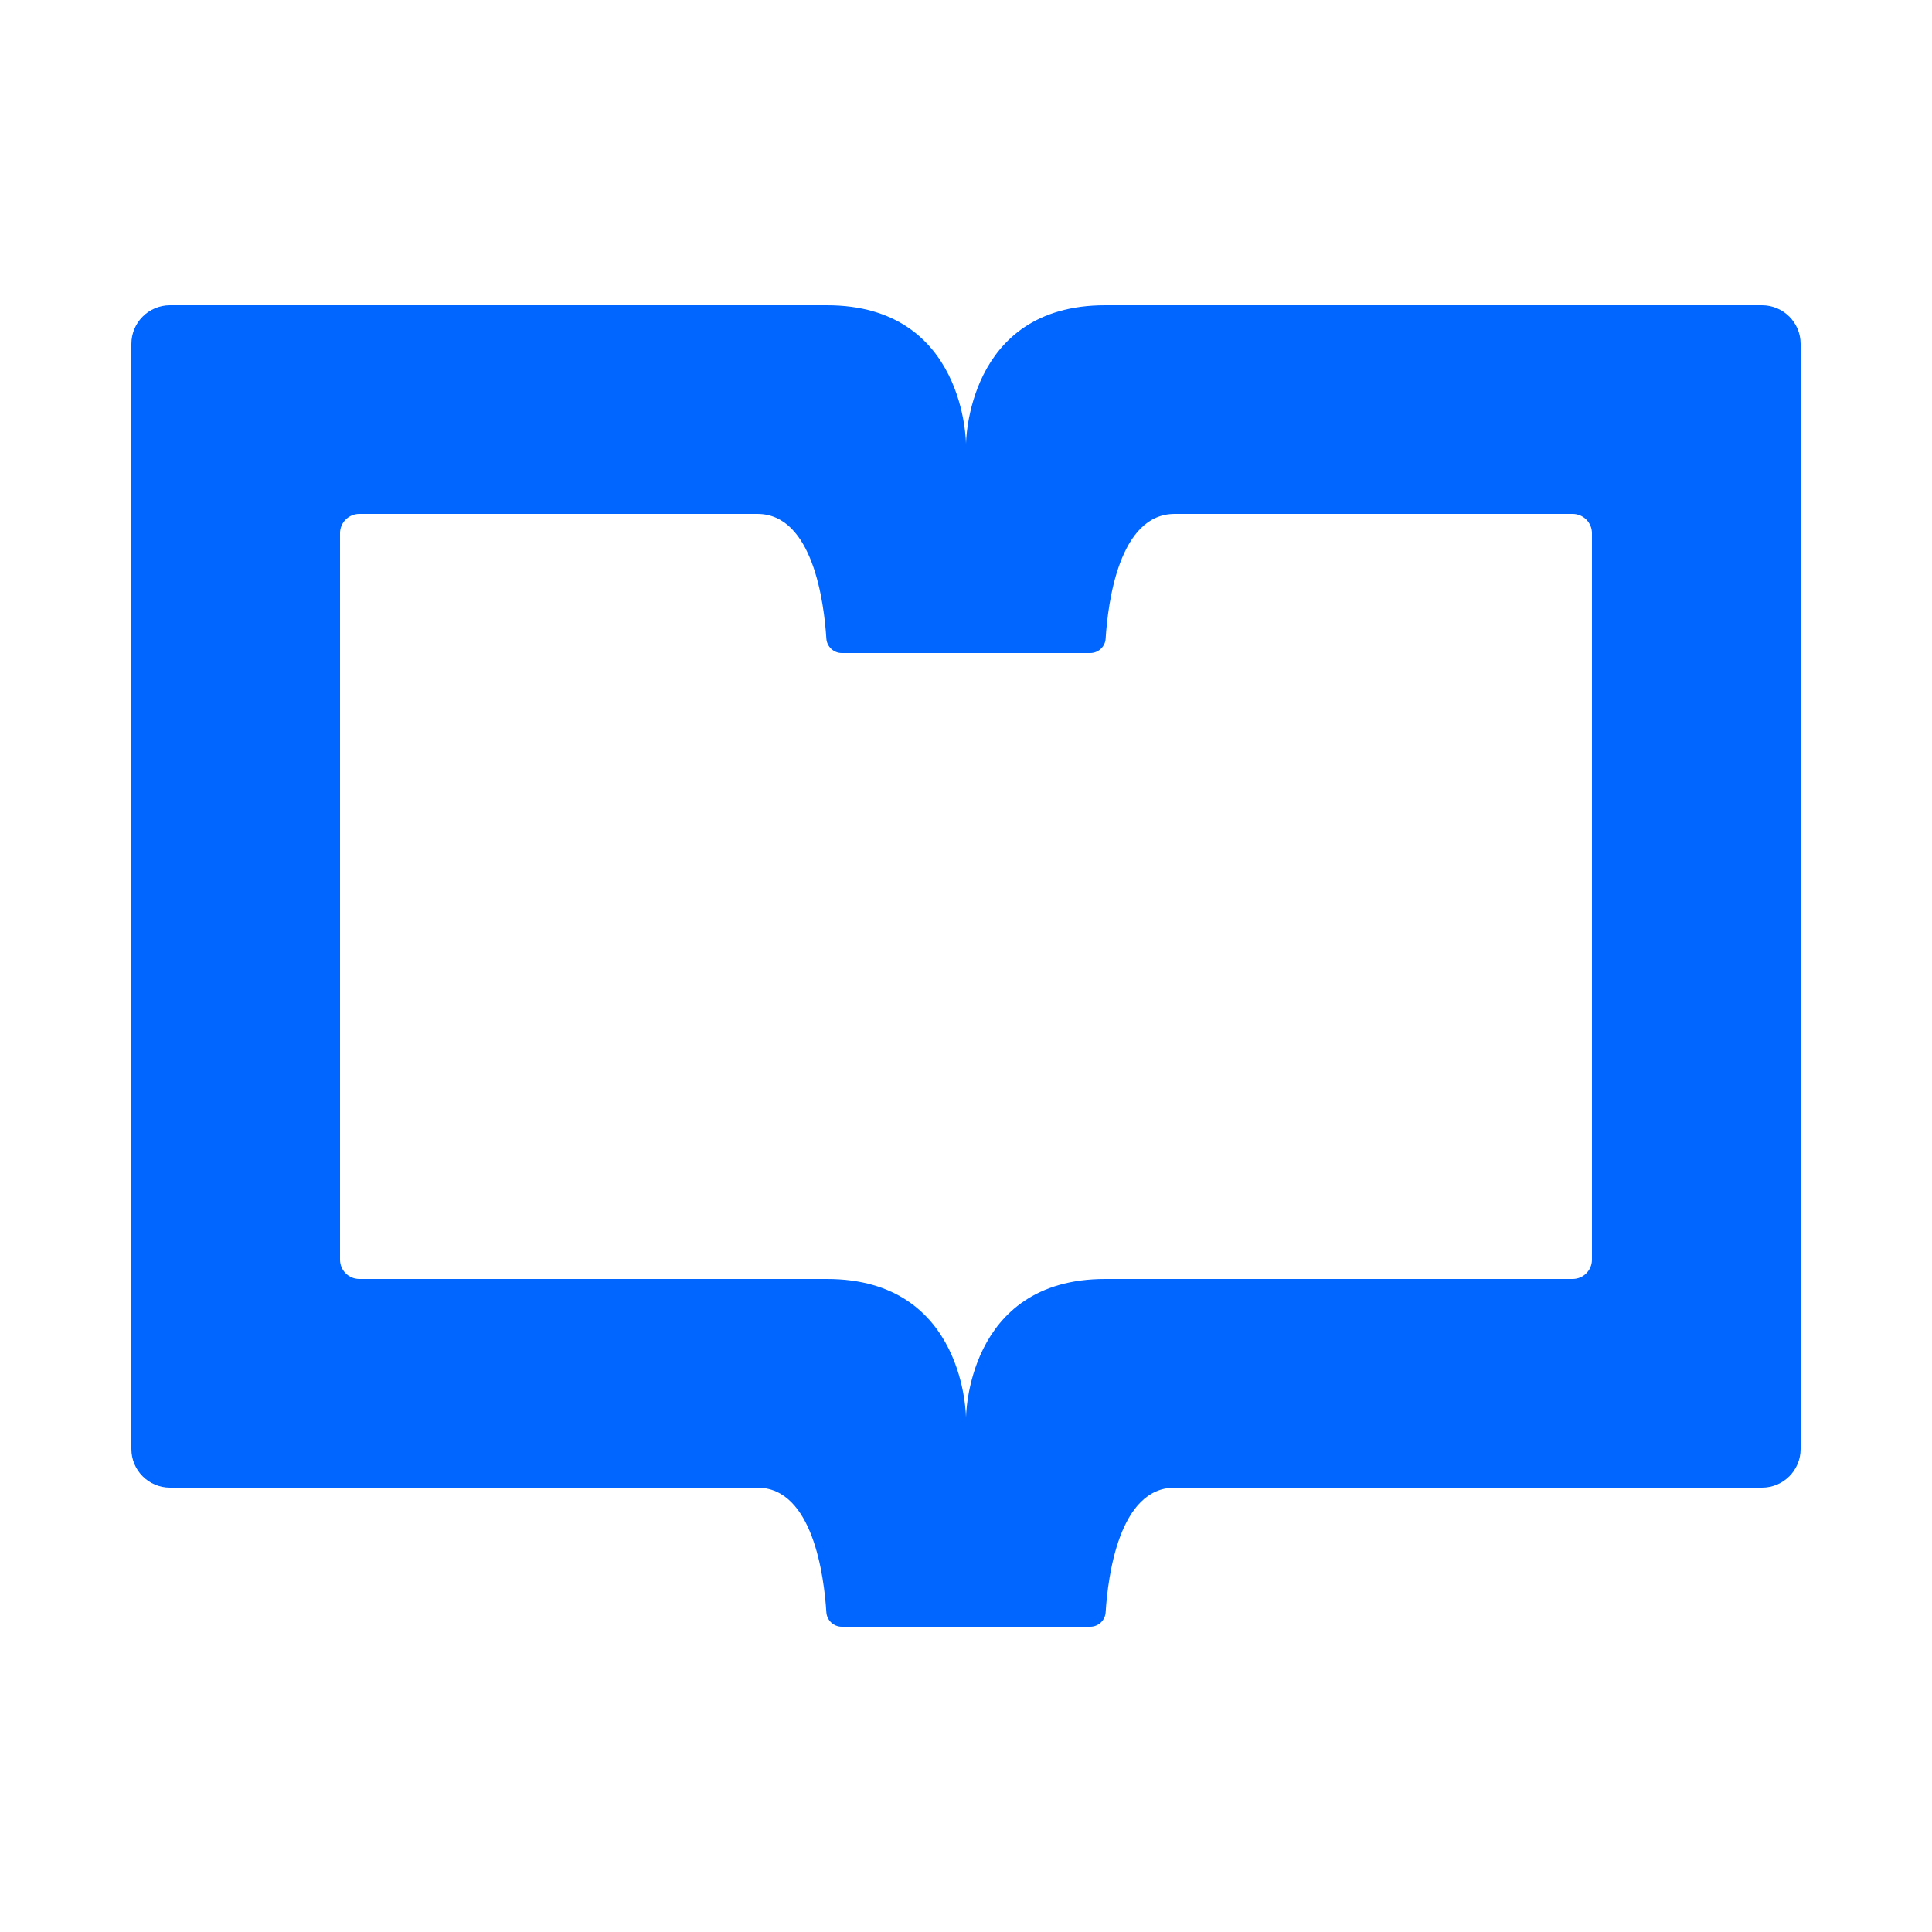
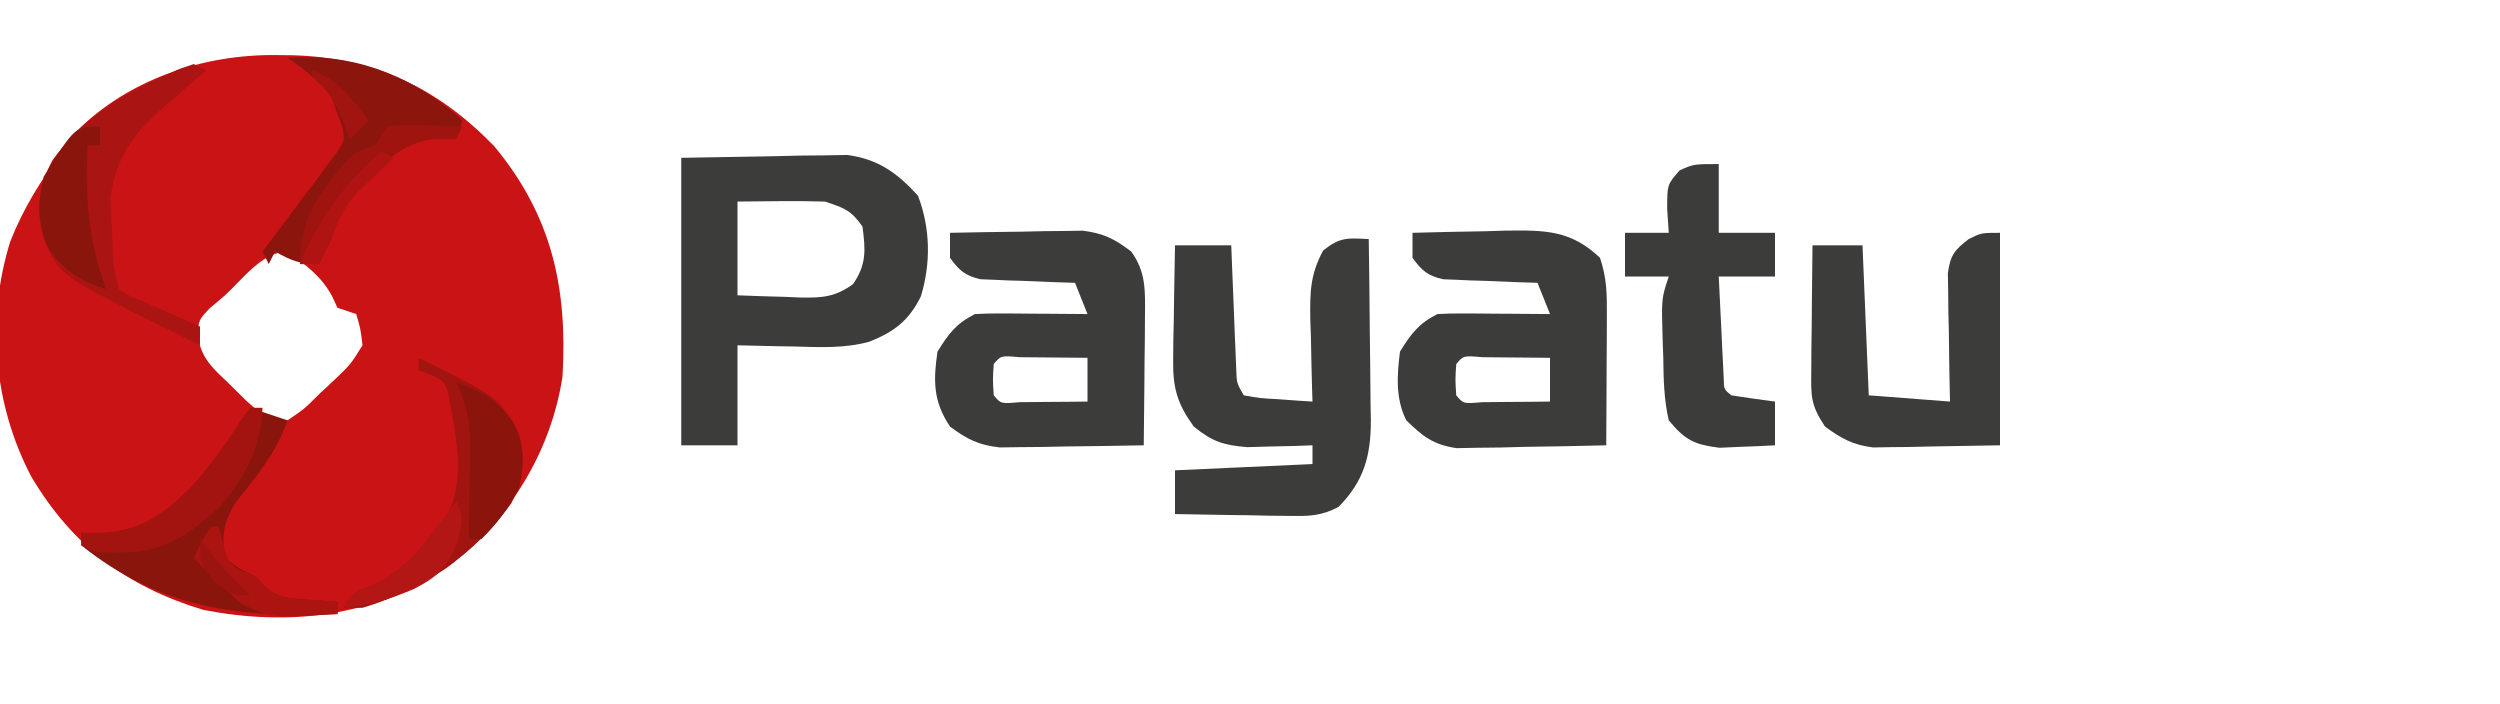
- <svg xmlns="http://www.w3.org/2000/svg" id="Layer_1" viewBox="0 0 250 250">
-   <path d="m143,39.5c-18,0-18,18-18,18,0,0,0-18-18-18H22c-2.76,0-5,2.24-5,5v143c0,2.76,2.24,5,5,5h76c7.2,0,8.64,11.52,8.93,16.13.07,1.05.95,1.87,2,1.87h32.14c1.06,0,1.94-.82,2-1.87.29-4.61,1.73-16.13,8.93-16.13h76c2.76,0,5-2.24,5-5V44.5c0-2.76-2.24-5-5-5h-85Zm63,123.5c0,1.38-1.12,2.5-2.5,2.5h-60.5c-18,0-18,18-18,18,0,0,0-18-18-18h-60.5c-1.38,0-2.5-1.12-2.5-2.5v-94c0-1.38,1.12-2.5,2.5-2.5h51.5c7.2,0,8.64,11.52,8.93,16.13.07,1.05.95,1.87,2,1.87h32.14c1.06,0,1.94-.82,2-1.87.29-4.61,1.73-16.13,8.93-16.13h51.5c1.38,0,2.5,1.12,2.5,2.5v94Z" style="fill:#06f;" />
+ <svg xmlns="http://www.w3.org/2000/svg" version="1.0" viewBox="0 -3 400 100" width="320" height="90" preserveAspectRatio="xMidYMid meet">
+   <g>
+     <path d="M0 0 C1.243 0.014 1.243 0.014 2.512 0.027 C15.488 0.391 25.687 5.212 34.754 14.57 C43.999 25.712 46.511 37.259 45.688 51.438 C43.812 63.676 36.974 74.633 27.125 82.062 C15.276 89.909 2.056 91.431 -11.746 88.777 C-24.064 85.077 -32.749 78.475 -39.312 67.438 C-45.318 55.969 -46.56 42.328 -42.688 29.875 C-40.598 24.537 -37.765 19.99 -34.312 15.438 C-33.591 14.386 -32.869 13.334 -32.125 12.25 C-23.708 3.833 -11.716 -0.154 0 0 Z M-8.312 38.438 C-9.55 39.489 -9.55 39.489 -10.812 40.562 C-12.487 42.345 -12.487 42.345 -12.703 44.727 C-12.148 48.577 -10.33 50.016 -7.562 52.688 C-6.681 53.559 -5.799 54.43 -4.891 55.328 C-1.945 57.913 -1.945 57.913 1.688 58.438 C4.316 56.678 4.316 56.678 6.812 54.188 C8.116 52.973 8.116 52.973 9.445 51.734 C11.811 49.453 11.811 49.453 13.688 46.438 C13.375 43.791 13.375 43.791 12.688 41.438 C11.697 41.108 10.707 40.778 9.688 40.438 C9.419 39.86 9.151 39.282 8.875 38.688 C7.111 35.345 4.707 33.702 1.688 31.438 C-2.315 31.438 -5.475 35.847 -8.312 38.438 Z " fill="#CA1315" transform="translate(44.3125,-0.4375)" />
+     <path d="M0 0 C4.826 -0.083 9.652 -0.165 14.625 -0.25 C16.137 -0.286 17.648 -0.323 19.206 -0.36 C20.409 -0.37 21.612 -0.38 22.852 -0.391 C24.69 -0.422 24.69 -0.422 26.565 -0.454 C31.495 0.198 34.57 2.427 37.875 6.062 C39.861 11.247 39.96 16.834 38.344 22.164 C36.418 26.065 34.061 27.839 30.097 29.424 C26.128 30.514 22.147 30.309 18.062 30.188 C16.751 30.167 16.751 30.167 15.412 30.146 C13.274 30.111 11.137 30.058 9 30 C9 35.28 9 40.56 9 46 C6.03 46 3.06 46 0 46 C0 30.82 0 15.64 0 0 Z M9 7 C9 11.95 9 16.9 9 22 C11.584 22.108 14.164 22.187 16.75 22.25 C17.844 22.3 17.844 22.3 18.961 22.352 C22.508 22.416 24.572 22.309 27.488 20.207 C29.671 17.02 29.48 14.769 29 11 C27.169 8.384 26.09 8.03 23 7 C18.33 6.864 13.673 6.957 9 7 Z " fill="#3C3C3B" transform="translate(109,16)" />
+     <path d="M0 0 C0.074 4.875 0.129 9.749 0.165 14.624 C0.18 16.281 0.2 17.937 0.226 19.594 C0.263 21.982 0.28 24.369 0.293 26.758 C0.308 27.492 0.324 28.227 0.34 28.984 C0.342 34.703 -0.772 38.745 -4.835 42.857 C-7.598 44.316 -9.524 44.343 -12.641 44.293 C-14.246 44.278 -14.246 44.278 -15.883 44.264 C-16.994 44.239 -18.105 44.213 -19.25 44.188 C-20.94 44.167 -20.94 44.167 -22.664 44.146 C-25.443 44.111 -28.221 44.062 -31 44 C-31 41.69 -31 39.38 -31 37 C-23.74 36.67 -16.48 36.34 -9 36 C-9 35.01 -9 34.02 -9 33 C-10.429 33.052 -10.429 33.052 -11.887 33.105 C-13.141 33.133 -14.395 33.16 -15.688 33.188 C-17.55 33.24 -17.55 33.24 -19.449 33.293 C-23.298 32.975 -25.017 32.408 -28 30 C-30.662 26.298 -31.366 23.796 -31.293 19.262 C-31.283 18.195 -31.274 17.128 -31.264 16.029 C-31.239 14.927 -31.213 13.824 -31.188 12.688 C-31.174 11.565 -31.16 10.443 -31.146 9.287 C-31.111 6.524 -31.062 3.762 -31 1 C-28.03 1 -25.06 1 -22 1 C-21.975 1.656 -21.95 2.312 -21.924 2.988 C-21.808 5.95 -21.685 8.913 -21.562 11.875 C-21.523 12.908 -21.484 13.94 -21.443 15.004 C-21.381 16.483 -21.381 16.483 -21.316 17.992 C-21.28 18.903 -21.243 19.815 -21.205 20.753 C-21.134 23.035 -21.134 23.035 -20 25 C-17.414 25.468 -17.414 25.468 -14.438 25.625 C-13.426 25.7 -12.414 25.775 -11.371 25.852 C-10.197 25.925 -10.197 25.925 -9 26 C-9.021 25.39 -9.042 24.78 -9.063 24.152 C-9.147 21.372 -9.199 18.593 -9.25 15.812 C-9.284 14.853 -9.317 13.893 -9.352 12.904 C-9.412 8.528 -9.395 5.736 -7.297 1.824 C-4.553 -0.355 -3.394 -0.164 0 0 Z " fill="#3C3C3B" transform="translate(219,29)" />
+     <path d="M0 0 C3.875 -0.117 7.749 -0.187 11.625 -0.25 C13.267 -0.3 13.267 -0.3 14.941 -0.352 C21.227 -0.428 25.327 -0.433 30 4 C31.099 7.297 31.114 9.73 31.098 13.199 C31.094 14.408 31.091 15.616 31.088 16.861 C31.075 18.755 31.075 18.755 31.062 20.688 C31.058 21.962 31.053 23.236 31.049 24.549 C31.037 27.699 31.021 30.85 31 34 C26.604 34.116 22.209 34.187 17.812 34.25 C16.567 34.284 15.321 34.317 14.037 34.352 C12.835 34.364 11.633 34.377 10.395 34.391 C9.29 34.412 8.185 34.433 7.046 34.454 C3.307 33.897 1.683 32.606 -1 30 C-2.729 26.543 -2.49 22.78 -2 19 C-0.206 16.13 0.983 14.509 4 13 C5.375 12.917 6.755 12.893 8.133 12.902 C8.938 12.906 9.744 12.909 10.574 12.912 C11.416 12.92 12.258 12.929 13.125 12.938 C13.974 12.942 14.824 12.947 15.699 12.951 C17.8 12.963 19.9 12.981 22 13 C21.34 11.35 20.68 9.7 20 8 C18.211 7.944 18.211 7.944 16.387 7.887 C14.82 7.821 13.254 7.755 11.688 7.688 C10.509 7.654 10.509 7.654 9.307 7.619 C8.171 7.566 8.171 7.566 7.012 7.512 C6.315 7.486 5.619 7.459 4.901 7.432 C2.414 6.867 1.493 6.053 0 4 C0 2.68 0 1.36 0 0 Z M7 21 C6.833 23.5 6.833 23.5 7 26 C8.137 27.365 8.137 27.365 11.16 27.098 C12.448 27.086 13.736 27.074 15.062 27.062 C16.353 27.053 17.643 27.044 18.973 27.035 C19.972 27.024 20.971 27.012 22 27 C22 24.69 22 22.38 22 20 C19.688 19.973 17.375 19.954 15.062 19.938 C13.131 19.92 13.131 19.92 11.16 19.902 C8.137 19.635 8.137 19.635 7 21 Z " fill="#3C3C3B" transform="translate(226,28)" />
+     <path d="M0 0 C3.896 -0.087 7.791 -0.141 11.688 -0.188 C12.79 -0.213 13.893 -0.238 15.029 -0.264 C16.096 -0.273 17.163 -0.283 18.262 -0.293 C19.241 -0.309 20.22 -0.324 21.229 -0.341 C24.549 0.068 26.35 0.975 29 3 C31.378 6.281 31.233 9.33 31.195 13.297 C31.189 14.502 31.182 15.707 31.176 16.949 C31.159 18.203 31.142 19.458 31.125 20.75 C31.116 22.02 31.107 23.289 31.098 24.598 C31.074 27.732 31.041 30.866 31 34 C26.771 34.087 22.542 34.14 18.312 34.188 C17.114 34.213 15.916 34.238 14.682 34.264 C13.525 34.273 12.368 34.283 11.176 34.293 C10.113 34.309 9.05 34.324 7.954 34.341 C4.548 33.948 2.734 33.038 0 31 C-2.679 26.981 -2.696 23.724 -2 19 C-0.206 16.13 0.983 14.509 4 13 C5.375 12.917 6.755 12.893 8.133 12.902 C8.938 12.906 9.744 12.909 10.574 12.912 C11.416 12.92 12.258 12.929 13.125 12.938 C13.974 12.942 14.824 12.947 15.699 12.951 C17.8 12.963 19.9 12.981 22 13 C21.34 11.35 20.68 9.7 20 8 C18.211 7.944 18.211 7.944 16.387 7.887 C14.82 7.821 13.254 7.755 11.688 7.688 C10.509 7.654 10.509 7.654 9.307 7.619 C8.171 7.566 8.171 7.566 7.012 7.512 C6.315 7.486 5.619 7.459 4.901 7.432 C2.414 6.867 1.493 6.053 0 4 C0 2.68 0 1.36 0 0 Z M7 21 C6.833 23.5 6.833 23.5 7 26 C8.137 27.365 8.137 27.365 11.16 27.098 C12.448 27.086 13.736 27.074 15.062 27.062 C16.353 27.053 17.643 27.044 18.973 27.035 C19.972 27.024 20.971 27.012 22 27 C22 24.69 22 22.38 22 20 C19.688 19.973 17.375 19.954 15.062 19.938 C13.131 19.92 13.131 19.92 11.16 19.902 C8.137 19.635 8.137 19.635 7 21 Z " fill="#3C3C3A" transform="translate(152,28)" />
+     <path d="M0 0 C0 11.22 0 22.44 0 34 C-3.692 34.062 -7.384 34.124 -11.188 34.188 C-12.343 34.215 -13.498 34.242 -14.688 34.27 C-16.07 34.282 -16.07 34.282 -17.48 34.293 C-18.418 34.309 -19.355 34.324 -20.321 34.341 C-23.558 33.929 -25.38 32.918 -28 31 C-30.329 27.507 -30.236 26.14 -30.195 22.02 C-30.189 20.856 -30.182 19.693 -30.176 18.494 C-30.159 17.279 -30.142 16.064 -30.125 14.812 C-30.116 13.586 -30.107 12.359 -30.098 11.096 C-30.074 8.064 -30.041 5.032 -30 2 C-27.36 2 -24.72 2 -22 2 C-21.67 9.92 -21.34 17.84 -21 26 C-16.71 26.33 -12.42 26.66 -8 27 C-8.035 25.374 -8.07 23.749 -8.105 22.074 C-8.134 19.945 -8.161 17.816 -8.188 15.688 C-8.213 14.616 -8.238 13.544 -8.264 12.439 C-8.273 11.411 -8.283 10.383 -8.293 9.324 C-8.309 8.376 -8.324 7.428 -8.341 6.452 C-7.939 3.564 -7.281 2.746 -5 1 C-3 0 -3 0 0 0 Z " fill="#3C3C3B" transform="translate(320,28)" />
+     <path d="M0 0 C0 3.63 0 7.26 0 11 C2.97 11 5.94 11 9 11 C9 13.31 9 15.62 9 18 C6.03 18 3.06 18 0 18 C0.14 20.98 0.287 23.958 0.438 26.938 C0.477 27.788 0.516 28.638 0.557 29.514 C0.619 30.727 0.619 30.727 0.684 31.965 C0.72 32.714 0.757 33.463 0.795 34.234 C0.818 36.025 0.818 36.025 2 37 C4.328 37.368 6.662 37.702 9 38 C9 40.31 9 42.62 9 45 C7.105 45.109 5.209 45.186 3.312 45.25 C2.257 45.296 1.201 45.343 0.113 45.391 C-3.946 44.881 -5.381 44.169 -8 41 C-8.774 37.65 -8.836 34.366 -8.875 30.938 C-8.925 29.571 -8.925 29.571 -8.977 28.178 C-9.173 21.519 -9.173 21.519 -8 18 C-10.31 18 -12.62 18 -15 18 C-15 15.69 -15 13.38 -15 11 C-12.69 11 -10.38 11 -8 11 C-8.082 9.742 -8.165 8.484 -8.25 7.188 C-8.25 3.286 -8.25 3.286 -6.25 1 C-4 0 -4 0 0 0 Z " fill="#3C3C3B" transform="translate(275,17)" />
+     <path d="M0 0 C1.98 0.66 3.96 1.32 6 2 C4.209 7.212 1.087 10.921 -2.32 15.184 C-4.268 18.449 -4.524 20.26 -4 24 C-1.714 25.772 -1.714 25.772 1 27 C1.443 27.508 1.887 28.016 2.344 28.539 C4.586 30.517 6.239 30.496 9.188 30.688 C10.089 30.753 10.99 30.819 11.918 30.887 C12.605 30.924 13.292 30.961 14 31 C14 31.66 14 32.32 14 33 C-1.681 33.627 -14.228 32.208 -27 22 C-27 21.34 -27 20.68 -27 20 C-26.394 20.032 -25.788 20.064 -25.164 20.098 C-17.982 19.998 -14.395 17.6 -9.34 12.633 C-5.824 8.677 -2.82 4.473 0 0 Z " fill="#8A150D" transform="translate(40,56)" />
+     <path d="M0 0 C10.056 -0.774 18.914 2.458 26.672 8.828 C27.329 9.408 27.329 9.408 28 10 C27.67 10.99 27.34 11.98 27 13 C25.886 12.959 24.773 12.918 23.625 12.875 C17.105 13.643 12.887 19.116 9 24 C7.77 26.589 7.77 26.589 7 29 C6.348 30.341 5.686 31.677 5 33 C1.894 33 0.647 32.461 -2 31 C-2.33 31.66 -2.66 32.32 -3 33 C-3.33 32.34 -3.66 31.68 -4 31 C-3.601 30.476 -3.202 29.951 -2.791 29.411 C-0.993 27.034 0.785 24.642 2.562 22.25 C3.505 21.012 3.505 21.012 4.467 19.75 C5.057 18.951 5.646 18.152 6.254 17.328 C6.804 16.595 7.354 15.862 7.92 15.106 C9.21 13.08 9.21 13.08 8.734 10.917 C8.492 10.284 8.25 9.652 8 9 C7.67 8.01 7.34 7.02 7 6 C4.788 3.567 2.75 1.833 0 0 Z " fill="#8C150E" transform="translate(46,0)" />
+     <path d="M0 0 C0.66 0.33 1.32 0.66 2 1 C1.169 1.713 0.337 2.426 -0.52 3.16 C-1.618 4.127 -2.715 5.094 -3.812 6.062 C-4.36 6.528 -4.907 6.994 -5.471 7.475 C-9.936 11.452 -12.486 15.287 -13.328 21.371 C-13.244 23.584 -13.151 25.79 -13 28 C-12.969 28.753 -12.938 29.506 -12.906 30.281 C-12.78 32.69 -12.78 32.69 -12 36 C-10.225 37.175 -10.225 37.175 -8 38 C-7.221 38.353 -6.443 38.706 -5.641 39.07 C-4.457 39.592 -4.457 39.592 -3.25 40.125 C-2.451 40.478 -1.652 40.831 -0.828 41.195 C0.077 41.594 0.077 41.594 1 42 C1 42.99 1 43.98 1 45 C-0.333 44.333 -1.667 43.667 -3 43 C-4.142 42.439 -5.284 41.879 -6.461 41.301 C-21.449 33.779 -21.449 33.779 -24 28 C-25.278 23.248 -24.907 19.696 -22.582 15.348 C-17.851 8.86 -12.271 5.217 -5 2 C-4.107 1.598 -3.213 1.196 -2.293 0.781 C-1.536 0.523 -0.78 0.266 0 0 Z " fill="#AA1412" transform="translate(31,1)" />
+     <path d="M0 0 C12.76 6.302 12.76 6.302 16 12 C17.094 16.216 16.808 19.464 14.773 23.332 C8.861 31.556 0.652 37.121 -9 40 C-9.99 40 -10.98 40 -12 40 C-10.742 37.484 -9.859 37.384 -7.312 36.312 C-2.671 34.083 0 31.112 3 27 C3.928 25.793 3.928 25.793 4.875 24.562 C7.45 18.698 5.849 12.207 4.828 6.102 C4.17 3.819 4.17 3.819 1.922 2.711 C1.288 2.476 0.653 2.242 0 2 C0 1.34 0 0.68 0 0 Z " fill="#A21410" transform="translate(67,48)" />
+     <path d="M0 0 C0.66 0 1.32 0 2 0 C1.719 6.597 -0.758 10.985 -5 16 C-9.839 20.374 -13.889 23.147 -20.562 23.125 C-21.74 23.129 -21.74 23.129 -22.941 23.133 C-25 23 -25 23 -27 22 C-27 21.34 -27 20.68 -27 20 C-26.394 20.032 -25.788 20.064 -25.164 20.098 C-17.977 19.998 -14.396 17.593 -9.332 12.633 C-6.334 9.248 -3.792 5.688 -1.375 1.871 C-0.921 1.254 -0.468 0.636 0 0 Z " fill="#A31410" transform="translate(40,56)" />
+     <path d="M0 0 C0 0.99 0 1.98 0 3 C-0.66 3 -1.32 3 -2 3 C-2.349 11.256 -1.944 18.237 1 26 C-2.898 24.886 -5.551 23.152 -8.035 19.898 C-10.022 15.99 -10.044 12.203 -9 8 C-4.019 0 -4.019 0 0 0 Z " fill="#89150D" transform="translate(16,11)" />
+     <path d="M0 0 C3.937 1.125 6.532 2.886 9.039 6.168 C10.922 9.758 10.949 13.108 10 17 C8.357 20.012 6.491 22.632 4 25 C3.34 25 2.68 25 2 25 C2.01 24.42 2.021 23.841 2.032 23.243 C2.073 20.6 2.099 17.956 2.125 15.312 C2.142 14.4 2.159 13.488 2.176 12.549 C2.209 7.932 2.236 4.181 0 0 Z " fill="#8B150D" transform="translate(73,52)" />
+     <path d="M0 0 C2.82 -0.293 2.82 -0.293 6.125 -0.188 C7.769 -0.147 7.769 -0.147 9.445 -0.105 C10.288 -0.071 11.131 -0.036 12 0 C11.67 0.66 11.34 1.32 11 2 C9.866 2 8.731 2 7.562 2 C1.891 2.533 -1.114 6.446 -4.898 10.359 C-6.921 12.901 -7.971 14.948 -9 18 C-9.652 19.341 -10.314 20.677 -11 22 C-11.99 22 -12.98 22 -14 22 C-14 14.912 -11.472 11.399 -7.008 6.004 C-5 4 -5 4 -2 3 C-1.34 2.01 -0.68 1.02 0 0 Z " fill="#A01410" transform="translate(62,11)" />
+     <path d="M0 0 C0.33 0 0.66 0 1 0 C1.248 0.949 1.495 1.897 1.75 2.875 C2.662 6.059 2.662 6.059 4.938 7.188 C5.618 7.456 6.299 7.724 7 8 C7.431 8.498 7.861 8.995 8.305 9.508 C10.575 11.506 12.204 11.494 15.188 11.688 C16.089 11.753 16.99 11.819 17.918 11.887 C18.605 11.924 19.292 11.961 20 12 C20 12.66 20 13.32 20 14 C9.273 14.625 9.273 14.625 4.562 12.312 C1.948 9.953 -0.581 7.561 -3 5 C-1.125 1.125 -1.125 1.125 0 0 Z " fill="#AB1411" transform="translate(34,75)" />
+     <path d="M0 0 C1.286 2.573 0.905 3.557 0.188 6.312 C-1.259 10.471 -2.915 11.999 -6.812 14 C-10.497 15.57 -13.978 16.683 -18 17 C-16.742 14.484 -15.859 14.384 -13.312 13.312 C-8.677 11.094 -6.03 8.069 -3 4 C-2.072 2.793 -2.072 2.793 -1.125 1.562 C-0.754 1.047 -0.383 0.531 0 0 Z " fill="#B21615" transform="translate(73,71)" />
+     <path d="M0 0 C0.66 0.33 1.32 0.66 2 1 C1.169 1.779 1.169 1.779 0.32 2.574 C-0.766 3.62 -0.766 3.62 -1.875 4.688 C-2.594 5.372 -3.314 6.056 -4.055 6.762 C-6.1 9.115 -6.998 11.071 -8 14 C-8.652 15.341 -9.314 16.677 -10 18 C-10.99 18 -11.98 18 -13 18 C-9.834 10.571 -6.035 5.361 0 0 Z " fill="#B01412" transform="translate(61,15)" />
+     <path d="M0 0 C4.274 1.583 6.265 4.506 9 8 C8.01 8.99 7.02 9.98 6 11 C5.567 9.907 5.134 8.814 4.688 7.688 C3.498 4.883 2.343 3.008 0 1 C0 0.67 0 0.34 0 0 Z " fill="#A11410" transform="translate(50,2)" />
+     <path d="M0 0 C0.578 0.743 1.155 1.485 1.75 2.25 C3.723 4.661 5.76 6.84 8 9 C5 9 5 9 2.312 6.75 C0 4 0 4 0 0 Z " fill="#9C140F" transform="translate(32,77)" />
+   </g>
</svg>
